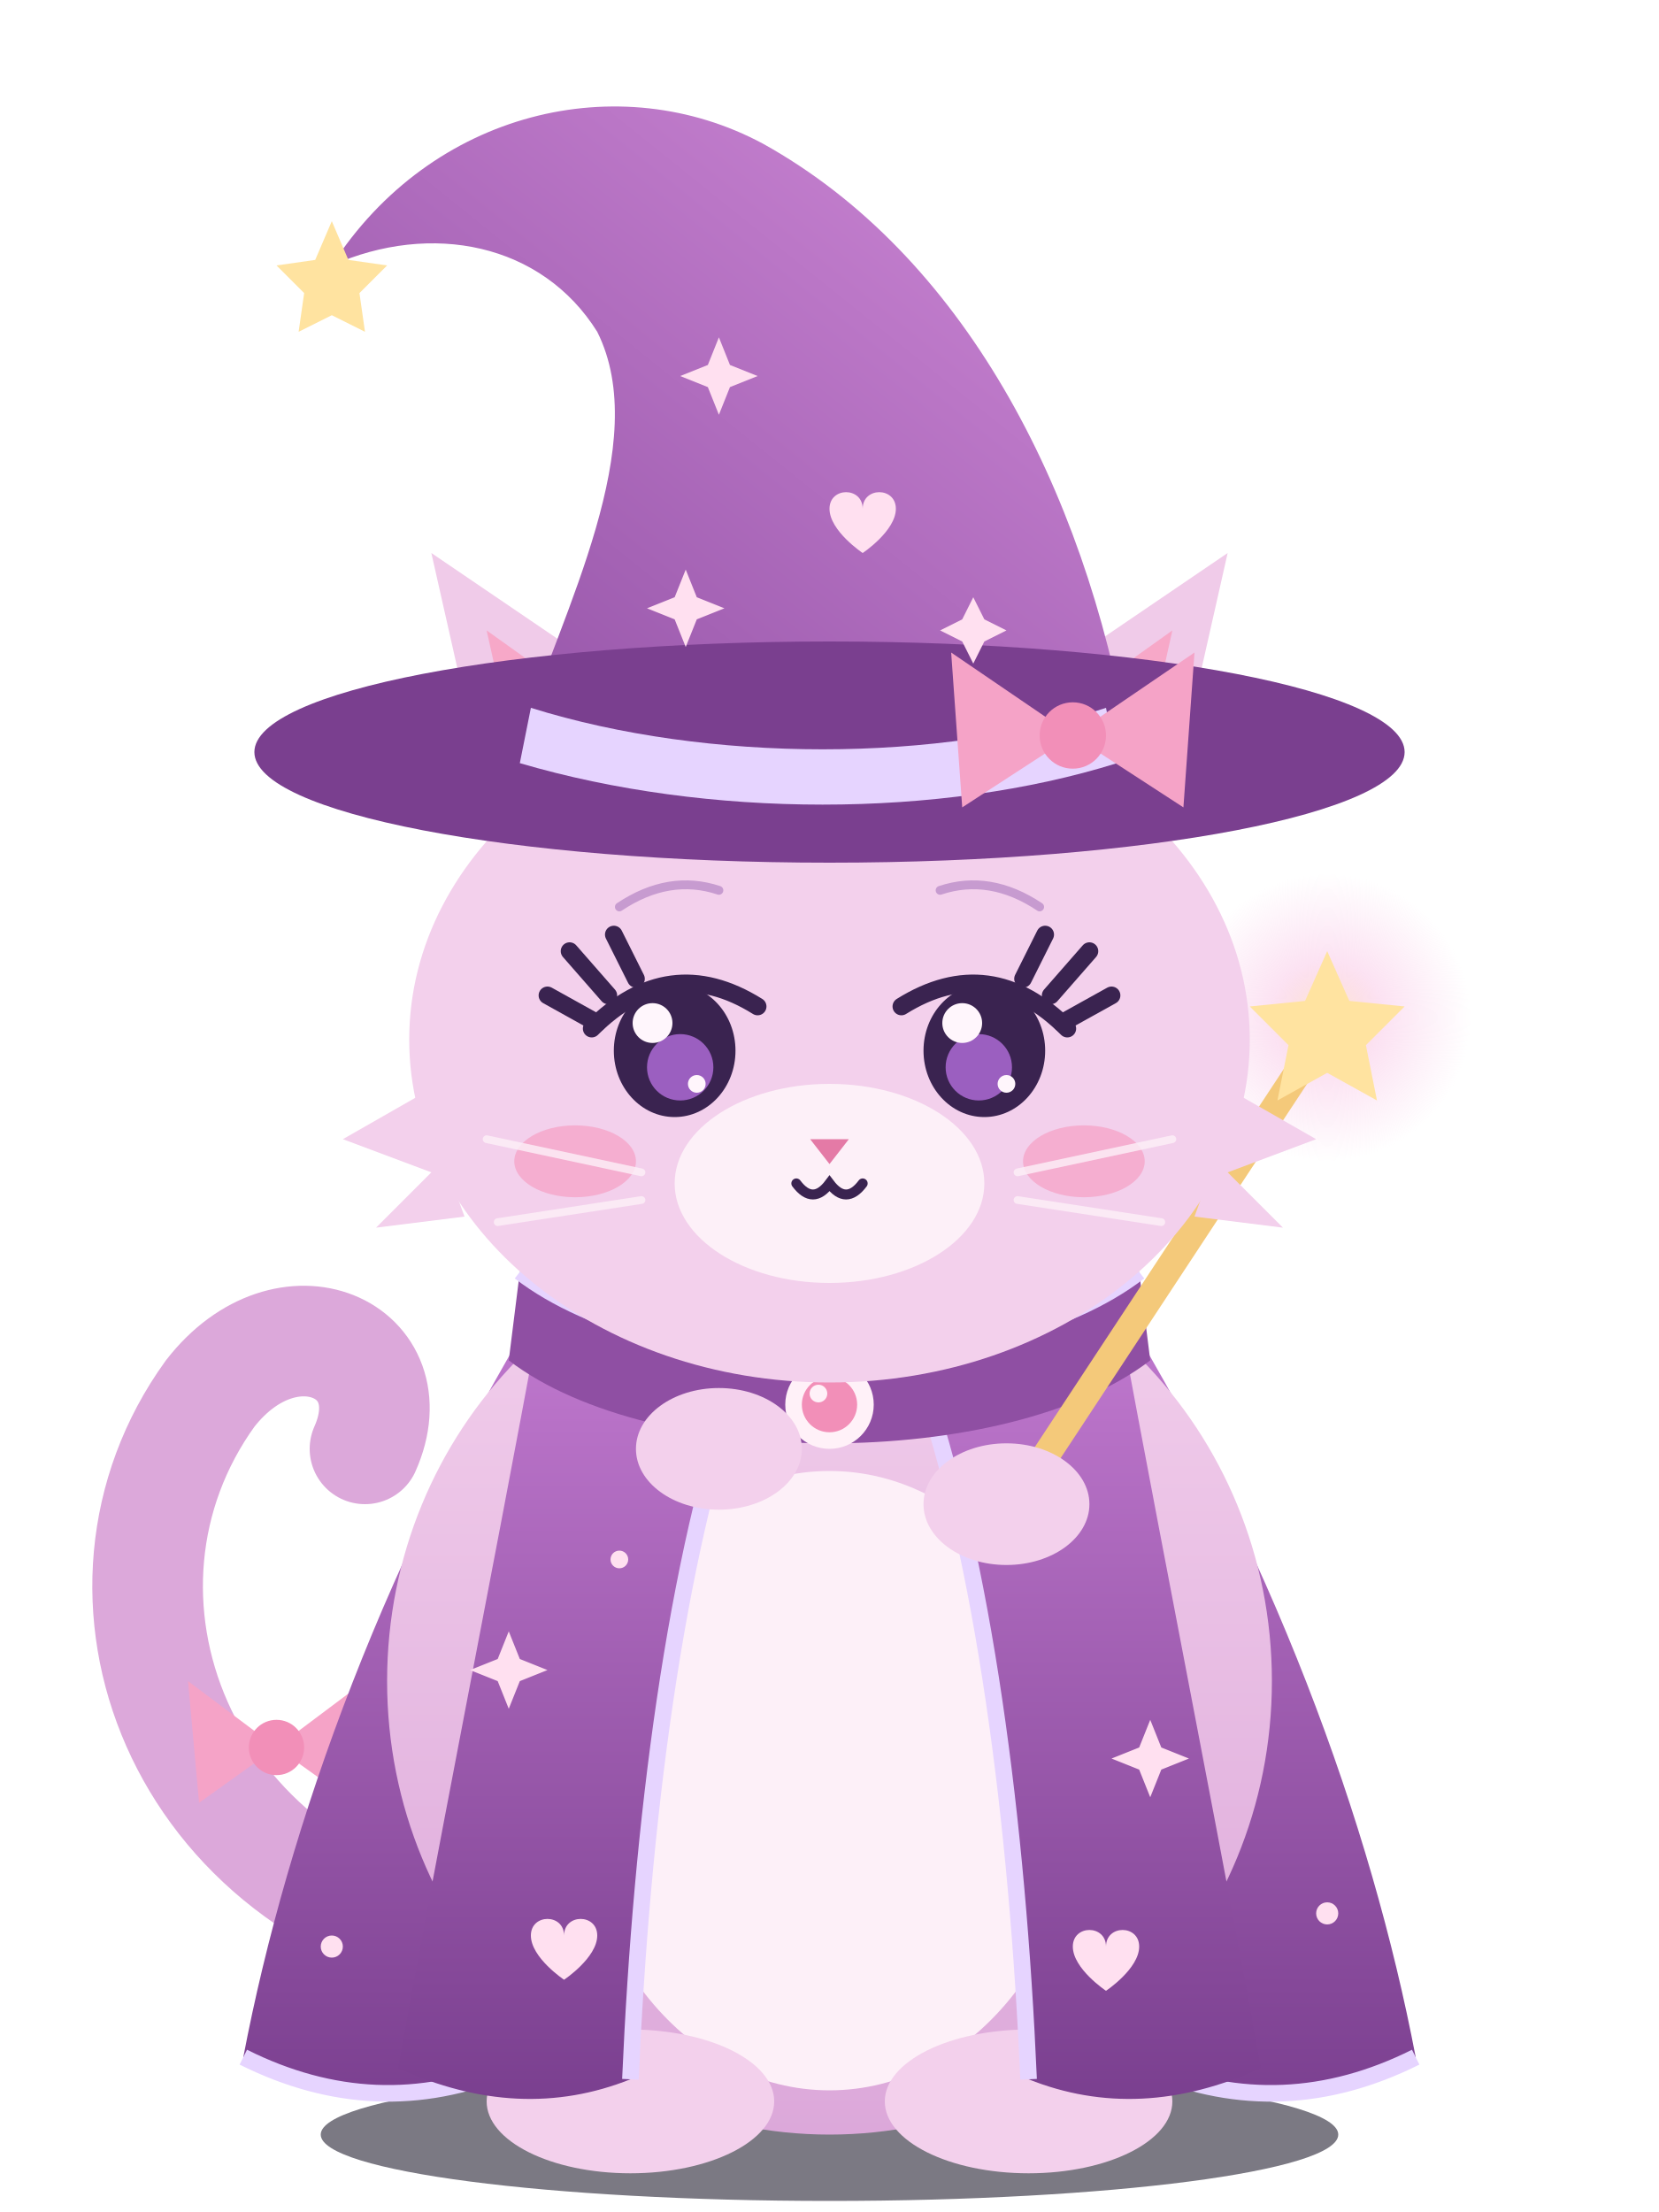
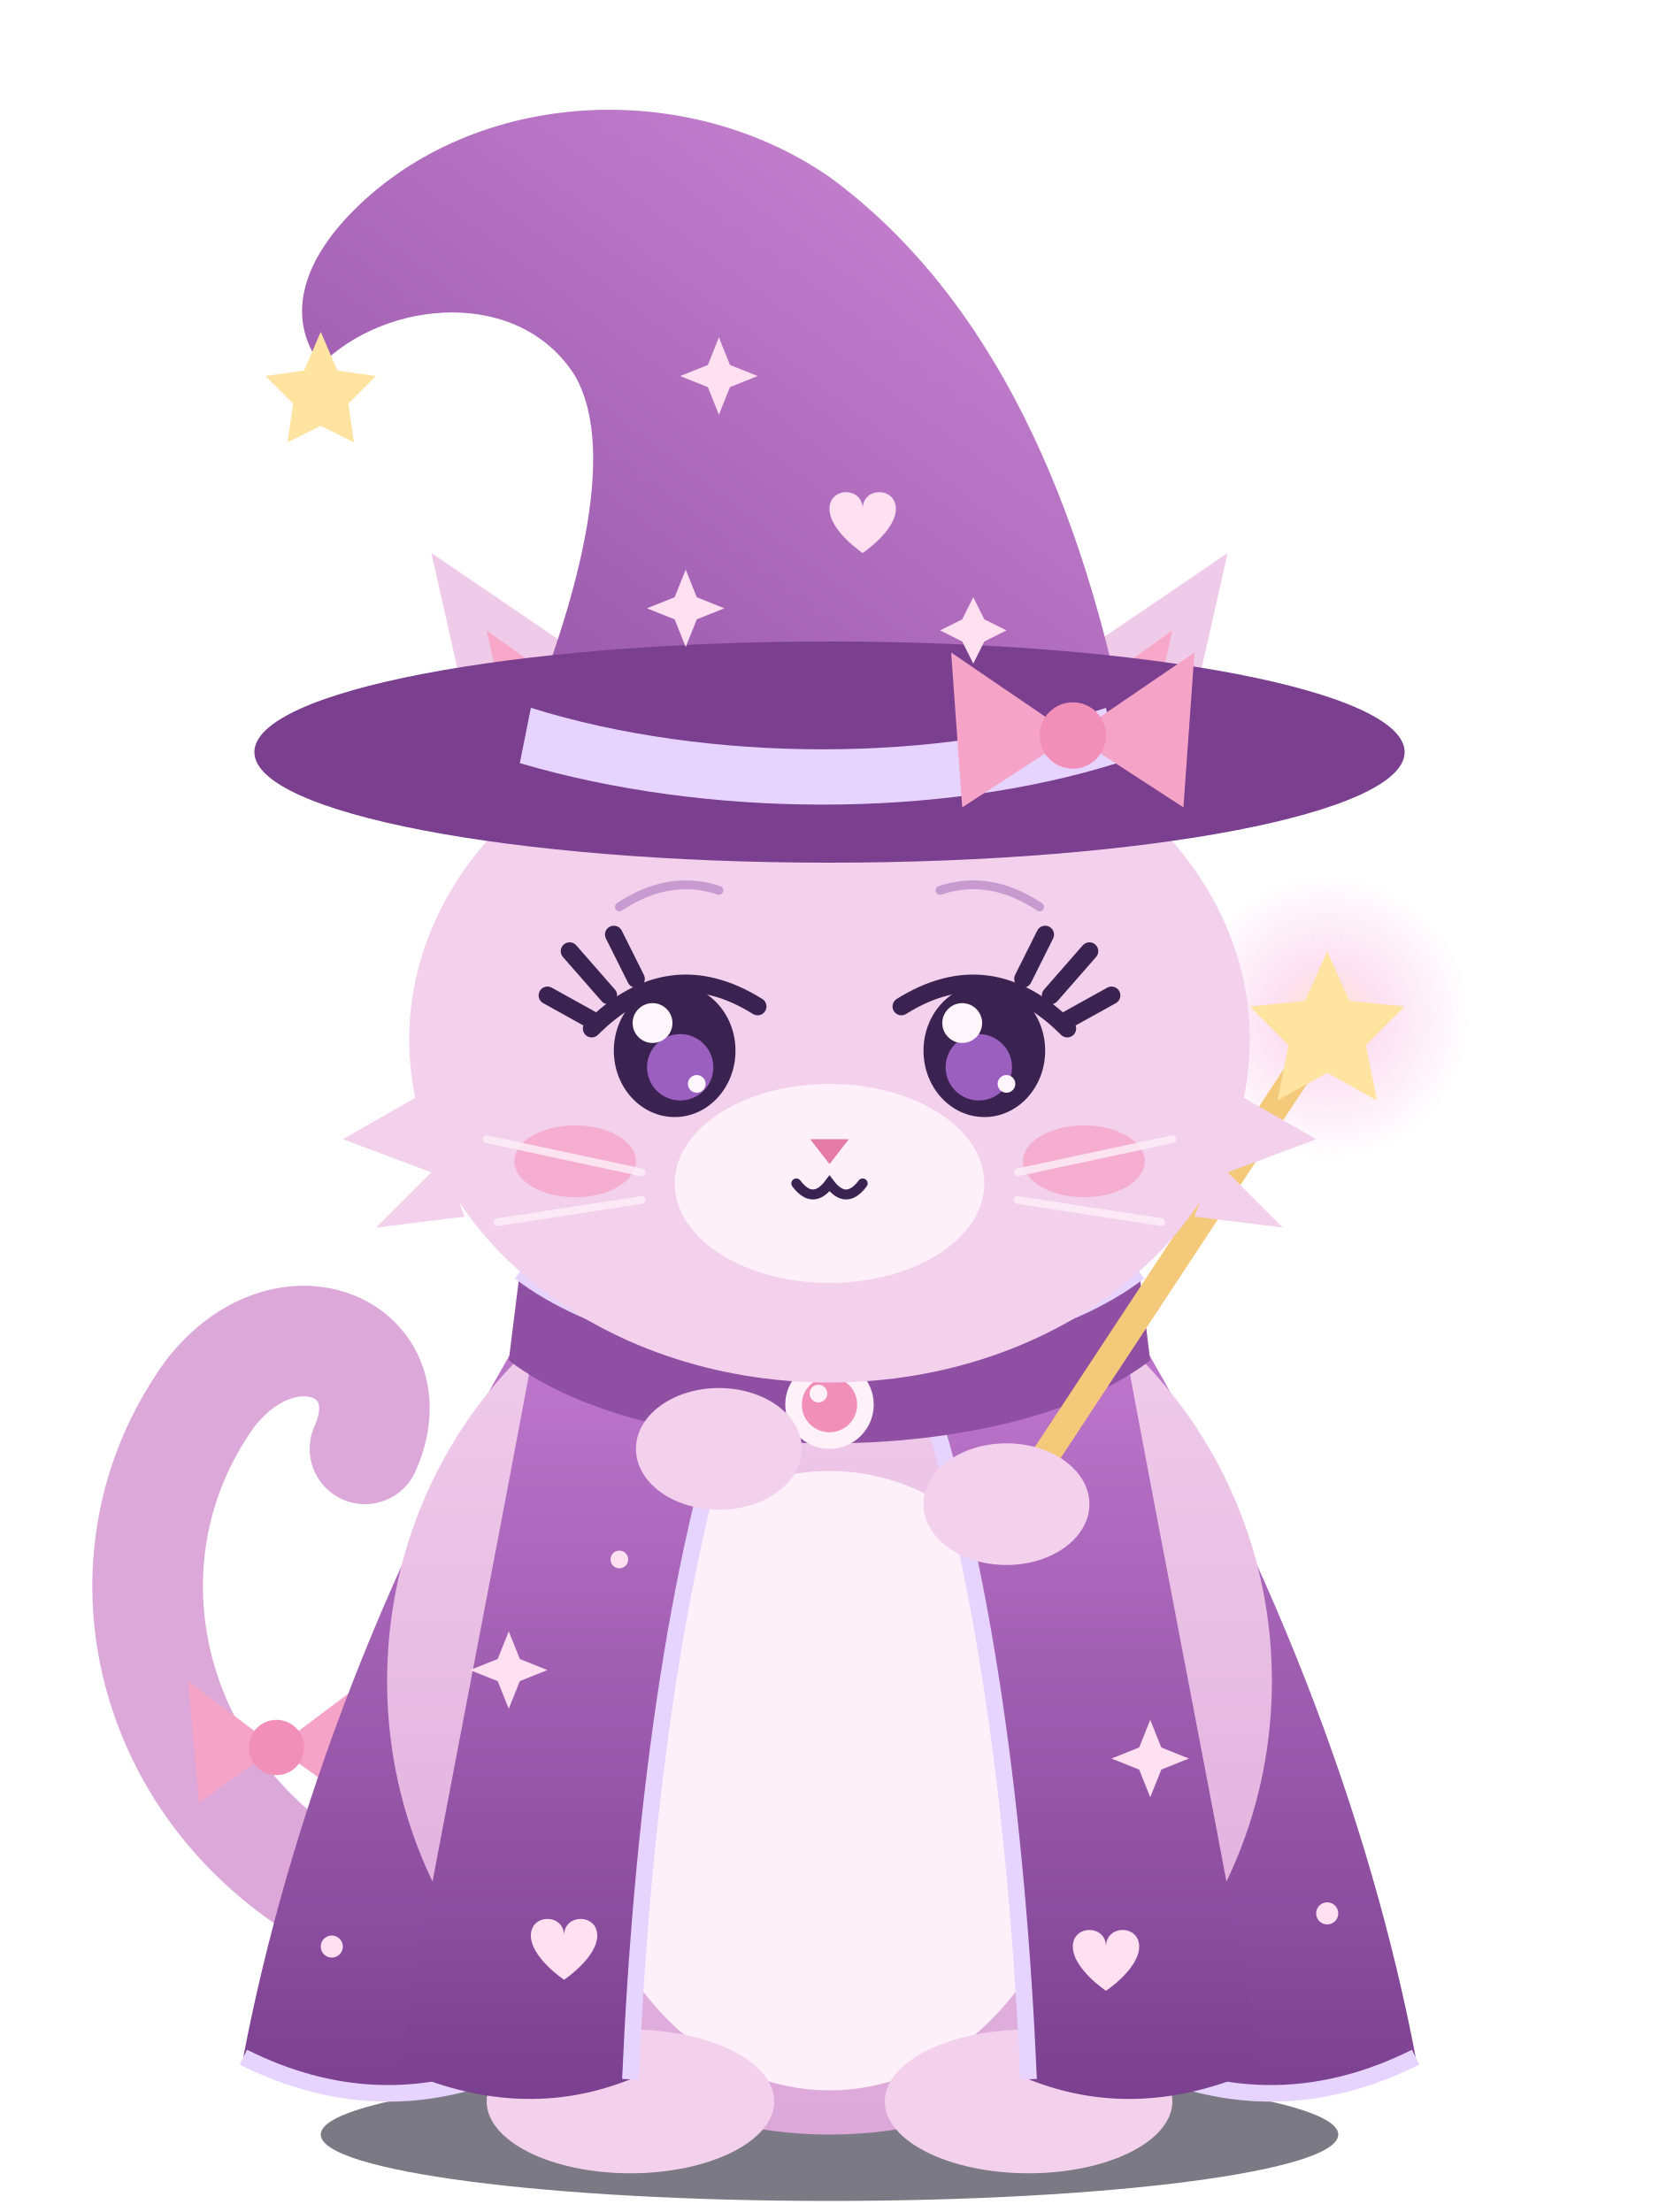
<svg xmlns="http://www.w3.org/2000/svg" viewBox="0 0 300 400">
  <defs>
    <radialGradient id="rglow" cx="0.5" cy="0.5" r="0.5">
      <stop offset="0" stop-color="#fff0c8" stop-opacity="0.95" />
      <stop offset="0.4" stop-color="#f7b8e0" stop-opacity="0.4" />
      <stop offset="1" stop-color="#f7b8e0" stop-opacity="0" />
    </radialGradient>
    <linearGradient id="rhatg" x1="1" y1="0" x2="0" y2="1">
      <stop offset="0" stop-color="#d08ad8" />
      <stop offset="1" stop-color="#8f4fa3" />
    </linearGradient>
    <linearGradient id="rcapeg" x1="0" y1="0" x2="0" y2="1">
      <stop offset="0" stop-color="#c27ad0" />
      <stop offset="1" stop-color="#7a3f8f" />
    </linearGradient>
    <linearGradient id="rfurg" x1="0" y1="0" x2="0" y2="1">
      <stop offset="0" stop-color="#f3d0ec" />
      <stop offset="1" stop-color="#dca8da" />
    </linearGradient>
  </defs>
  <style>
.rtail{transform-origin:86px 352px;animation:rtail 8s ease-in-out infinite alternate}
.rhat{transform-origin:150px 132px;animation:rhat 10s ease-in-out infinite alternate}
.rstar{transform-box:fill-box;transform-origin:center;animation:rstar 4s ease-in-out infinite alternate}
.reyes{transform-box:fill-box;transform-origin:center;animation:rblink 8s ease-in-out infinite}
.rbob{animation:rbob 7s ease-in-out infinite alternate}
.rcape{transform-origin:150px 236px;animation:rcape 9s ease-in-out infinite alternate}
@keyframes rtail{0%{transform:rotate(5deg)}100%{transform:rotate(-7deg)}}
@keyframes rhat{0%{transform:rotate(2deg)}100%{transform:rotate(-2.5deg)}}
@keyframes rstar{0%{transform:scale(0.85) rotate(0deg);opacity:0.75}100%{transform:scale(1.1) rotate(20deg);opacity:1}}
@keyframes rblink{0%,93%,100%{transform:scaleY(1)}96%{transform:scaleY(0.1)}}
@keyframes rbob{0%{transform:translateY(-3px)}100%{transform:translateY(1px)}}
@keyframes rcape{0%{transform:skewX(2deg)}100%{transform:skewX(-2deg)}}
</style>
  <ellipse cx="150" cy="386" rx="92" ry="12" fill="#0e0b1e" opacity="0.55" />
  <g class="rtail">
    <path d="M86 352 C32 342 12 288 38 252 C52 234 74 244 66 262" fill="none" stroke="#dca8da" stroke-width="20" stroke-linecap="round" />
    <path d="M50 316 L34 304 L36 326Z M50 316 L66 304 L64 326Z" fill="#f5a3c7" />
    <circle cx="50" cy="316" r="5" fill="#f28fb8" />
  </g>
  <g class="rbob">
    <g class="rcape">
      <path d="M100 232 C70 280 52 330 44 372 Q68 384 92 374 Q118 388 150 378 Q182 388 208 374 Q232 384 256 372 C248 330 230 280 200 232Z" fill="url(#rcapeg)" />
      <path d="M44 372 Q68 384 92 374 Q118 388 150 378 Q182 388 208 374 Q232 384 256 372" fill="none" stroke="#e6d4ff" stroke-width="3" />
    </g>
    <ellipse cx="150" cy="304" rx="80" ry="82" fill="url(#rfurg)" />
    <ellipse cx="150" cy="322" rx="46" ry="56" fill="#fdf0f8" />
    <ellipse cx="114" cy="380" rx="26" ry="13" fill="#f3d0ec" />
    <ellipse cx="186" cy="380" rx="26" ry="13" fill="#f3d0ec" />
    <g class="rcape">
      <path d="M98 236 C88 290 78 340 72 374 Q94 384 114 376 C116 330 122 282 134 248Z" fill="url(#rcapeg)" />
      <path d="M202 236 C212 290 222 340 228 374 Q206 384 186 376 C184 330 178 282 166 248Z" fill="url(#rcapeg)" />
      <path d="M134 248 C122 282 116 330 114 376" fill="none" stroke="#e6d4ff" stroke-width="3" />
      <path d="M166 248 C178 282 184 330 186 376" fill="none" stroke="#e6d4ff" stroke-width="3" />
      <g fill="#ffe0f0">
        <path d="M90 300 l2 -5 l2 5 l5 2 l-5 2 l-2 5 l-2 -5 l-5 -2Z" />
        <path d="M206 316 l2 -5 l2 5 l5 2 l-5 2 l-2 5 l-2 -5 l-5 -2Z" />
        <path d="M96 350 c0 -4 6 -4 6 0 c0 -4 6 -4 6 0 c0 4 -6 8 -6 8 c0 0 -6 -4 -6 -8Z" />
        <path d="M194 352 c0 -4 6 -4 6 0 c0 -4 6 -4 6 0 c0 4 -6 8 -6 8 c0 0 -6 -4 -6 -8Z" />
        <circle cx="60" cy="352" r="2" />
        <circle cx="240" cy="346" r="2" />
        <circle cx="112" cy="282" r="1.6" />
      </g>
    </g>
    <path d="M94 230 C120 250 180 250 206 230 L208 246 C182 266 118 266 92 246Z" fill="#8f4fa3" />
    <path d="M94 230 C120 250 180 250 206 230" fill="none" stroke="#e6d4ff" stroke-width="3" />
    <circle cx="150" cy="254" r="8" fill="#fff1f8" />
    <circle cx="150" cy="254" r="5" fill="#f28fb8" />
    <circle cx="148" cy="252" r="1.6" fill="#fff1f8" />
    <circle class="rstar" cx="240" cy="184" r="26" fill="url(#rglow)" />
    <path d="M182 274 L236 192" stroke="#f4c97a" stroke-width="5" stroke-linecap="round" />
    <path class="rstar" d="M240 172 l4 9 l10 1 l-7 7 l2 10 l-9 -5 l-9 5 l2 -10 l-7 -7 l10 -1Z" fill="#ffe3a0" />
    <ellipse cx="130" cy="262" rx="15" ry="11" fill="#f3d0ec" />
    <ellipse cx="182" cy="272" rx="15" ry="11" fill="#f3d0ec" />
    <path d="M92 162 L78 100 L128 134Z" fill="#f0cbe9" />
    <path d="M96 150 L88 114 L116 134Z" fill="#f7a8c8" />
    <path d="M208 162 L222 100 L172 134Z" fill="#f0cbe9" />
    <path d="M204 150 L212 114 L184 134Z" fill="#f7a8c8" />
    <ellipse cx="150" cy="188" rx="76" ry="62" fill="#f3d0ec" />
    <path d="M76 198 L62 206 L78 212 L68 222 L84 220Z" fill="#f3d0ec" />
    <path d="M224 198 L238 206 L222 212 L232 222 L216 220Z" fill="#f3d0ec" />
    <ellipse cx="150" cy="214" rx="28" ry="18" fill="#fdf0f8" />
    <g class="reyes">
      <ellipse cx="122" cy="190" rx="11" ry="12" fill="#3a2350" />
      <ellipse cx="178" cy="190" rx="11" ry="12" fill="#3a2350" />
      <circle cx="123" cy="193" r="6" fill="#9b5fc0" />
      <circle cx="177" cy="193" r="6" fill="#9b5fc0" />
      <circle cx="118" cy="185" r="3.6" fill="#fff6fc" />
      <circle cx="174" cy="185" r="3.6" fill="#fff6fc" />
      <circle cx="126" cy="196" r="1.6" fill="#fff6fc" />
      <circle cx="182" cy="196" r="1.6" fill="#fff6fc" />
      <g fill="none" stroke="#3a2350" stroke-width="3.2" stroke-linecap="round">
        <path d="M107 186 Q121 172 137 182" />
        <path d="M193 186 Q179 172 163 182" />
        <path d="M108 185 L99 180" />
        <path d="M110 180 L103 172" />
        <path d="M115 177 L111 169" />
        <path d="M192 185 L201 180" />
        <path d="M190 180 L197 172" />
        <path d="M185 177 L189 169" />
      </g>
    </g>
    <g fill="none" stroke="#c79bd0" stroke-width="1.6" stroke-linecap="round">
      <path d="M112 164 Q121 158 130 161" />
      <path d="M188 164 Q179 158 170 161" />
    </g>
    <ellipse cx="104" cy="210" rx="11" ry="6.5" fill="#f5a3c7" opacity="0.75" />
    <ellipse cx="196" cy="210" rx="11" ry="6.5" fill="#f5a3c7" opacity="0.75" />
    <path d="M146.5 206 L153.5 206 L150 210.5Z" fill="#e47aa6" />
    <path d="M144 214 Q147 218 150 214 Q153 218 156 214" fill="none" stroke="#3a2350" stroke-width="1.8" stroke-linecap="round" />
    <g stroke="#fdf0f8" stroke-width="1.4" stroke-linecap="round" opacity="0.8">
      <path d="M116 212 L88 206" />
      <path d="M116 217 L90 221" />
      <path d="M184 212 L212 206" />
      <path d="M184 217 L210 221" />
    </g>
    <g class="rhat">
-       <path d="M204 134 C196 88 174 46 138 26 C112 12 78 20 60 48 C78 40 98 44 108 60 C118 80 102 110 94 134Z" fill="url(#rhatg)" />
+       <path d="M204 134 C196 92 180 54 150 32 C124 14 86 16 64 38 C54 48 52 58 58 66 C70 54 94 52 104 68 C112 82 104 110 94 134Z" fill="url(#rhatg)" />
      <ellipse cx="150" cy="136" rx="104" ry="20" fill="#7a3f8f" />
      <path d="M200 128 C170 138 128 138 96 128 L94 138 C128 148 170 148 202 138Z" fill="#e6d4ff" />
      <path d="M194 133 L172 118 L174 146Z M194 133 L216 118 L214 146Z" fill="#f5a3c7" />
      <circle cx="194" cy="133" r="6" fill="#f28fb8" />
-       <path class="rstar" d="M60 40 l3 7 l7 1 l-5 5 l1 7 l-6 -3 l-6 3 l1 -7 l-5 -5 l7 -1Z" fill="#ffe3a0" />
+       <path class="rstar" d="M58 60 l3 7 l7 1 l-5 5 l1 7 l-6 -3 l-6 3 l1 -7 l-5 -5 l7 -1Z" fill="#ffe3a0" />
      <g fill="#ffe0f0">
        <path d="M150 92 c0 -4 6 -4 6 0 c0 -4 6 -4 6 0 c0 4 -6 8 -6 8 c0 0 -6 -4 -6 -8Z" />
        <path d="M128 66 l2 -5 l2 5 l5 2 l-5 2 l-2 5 l-2 -5 l-5 -2Z" />
        <path d="M122 108 l2 -5 l2 5 l5 2 l-5 2 l-2 5 l-2 -5 l-5 -2Z" />
        <path d="M174 112 l2 -4 l2 4 l4 2 l-4 2 l-2 4 l-2 -4 l-4 -2Z" />
      </g>
    </g>
  </g>
</svg>
